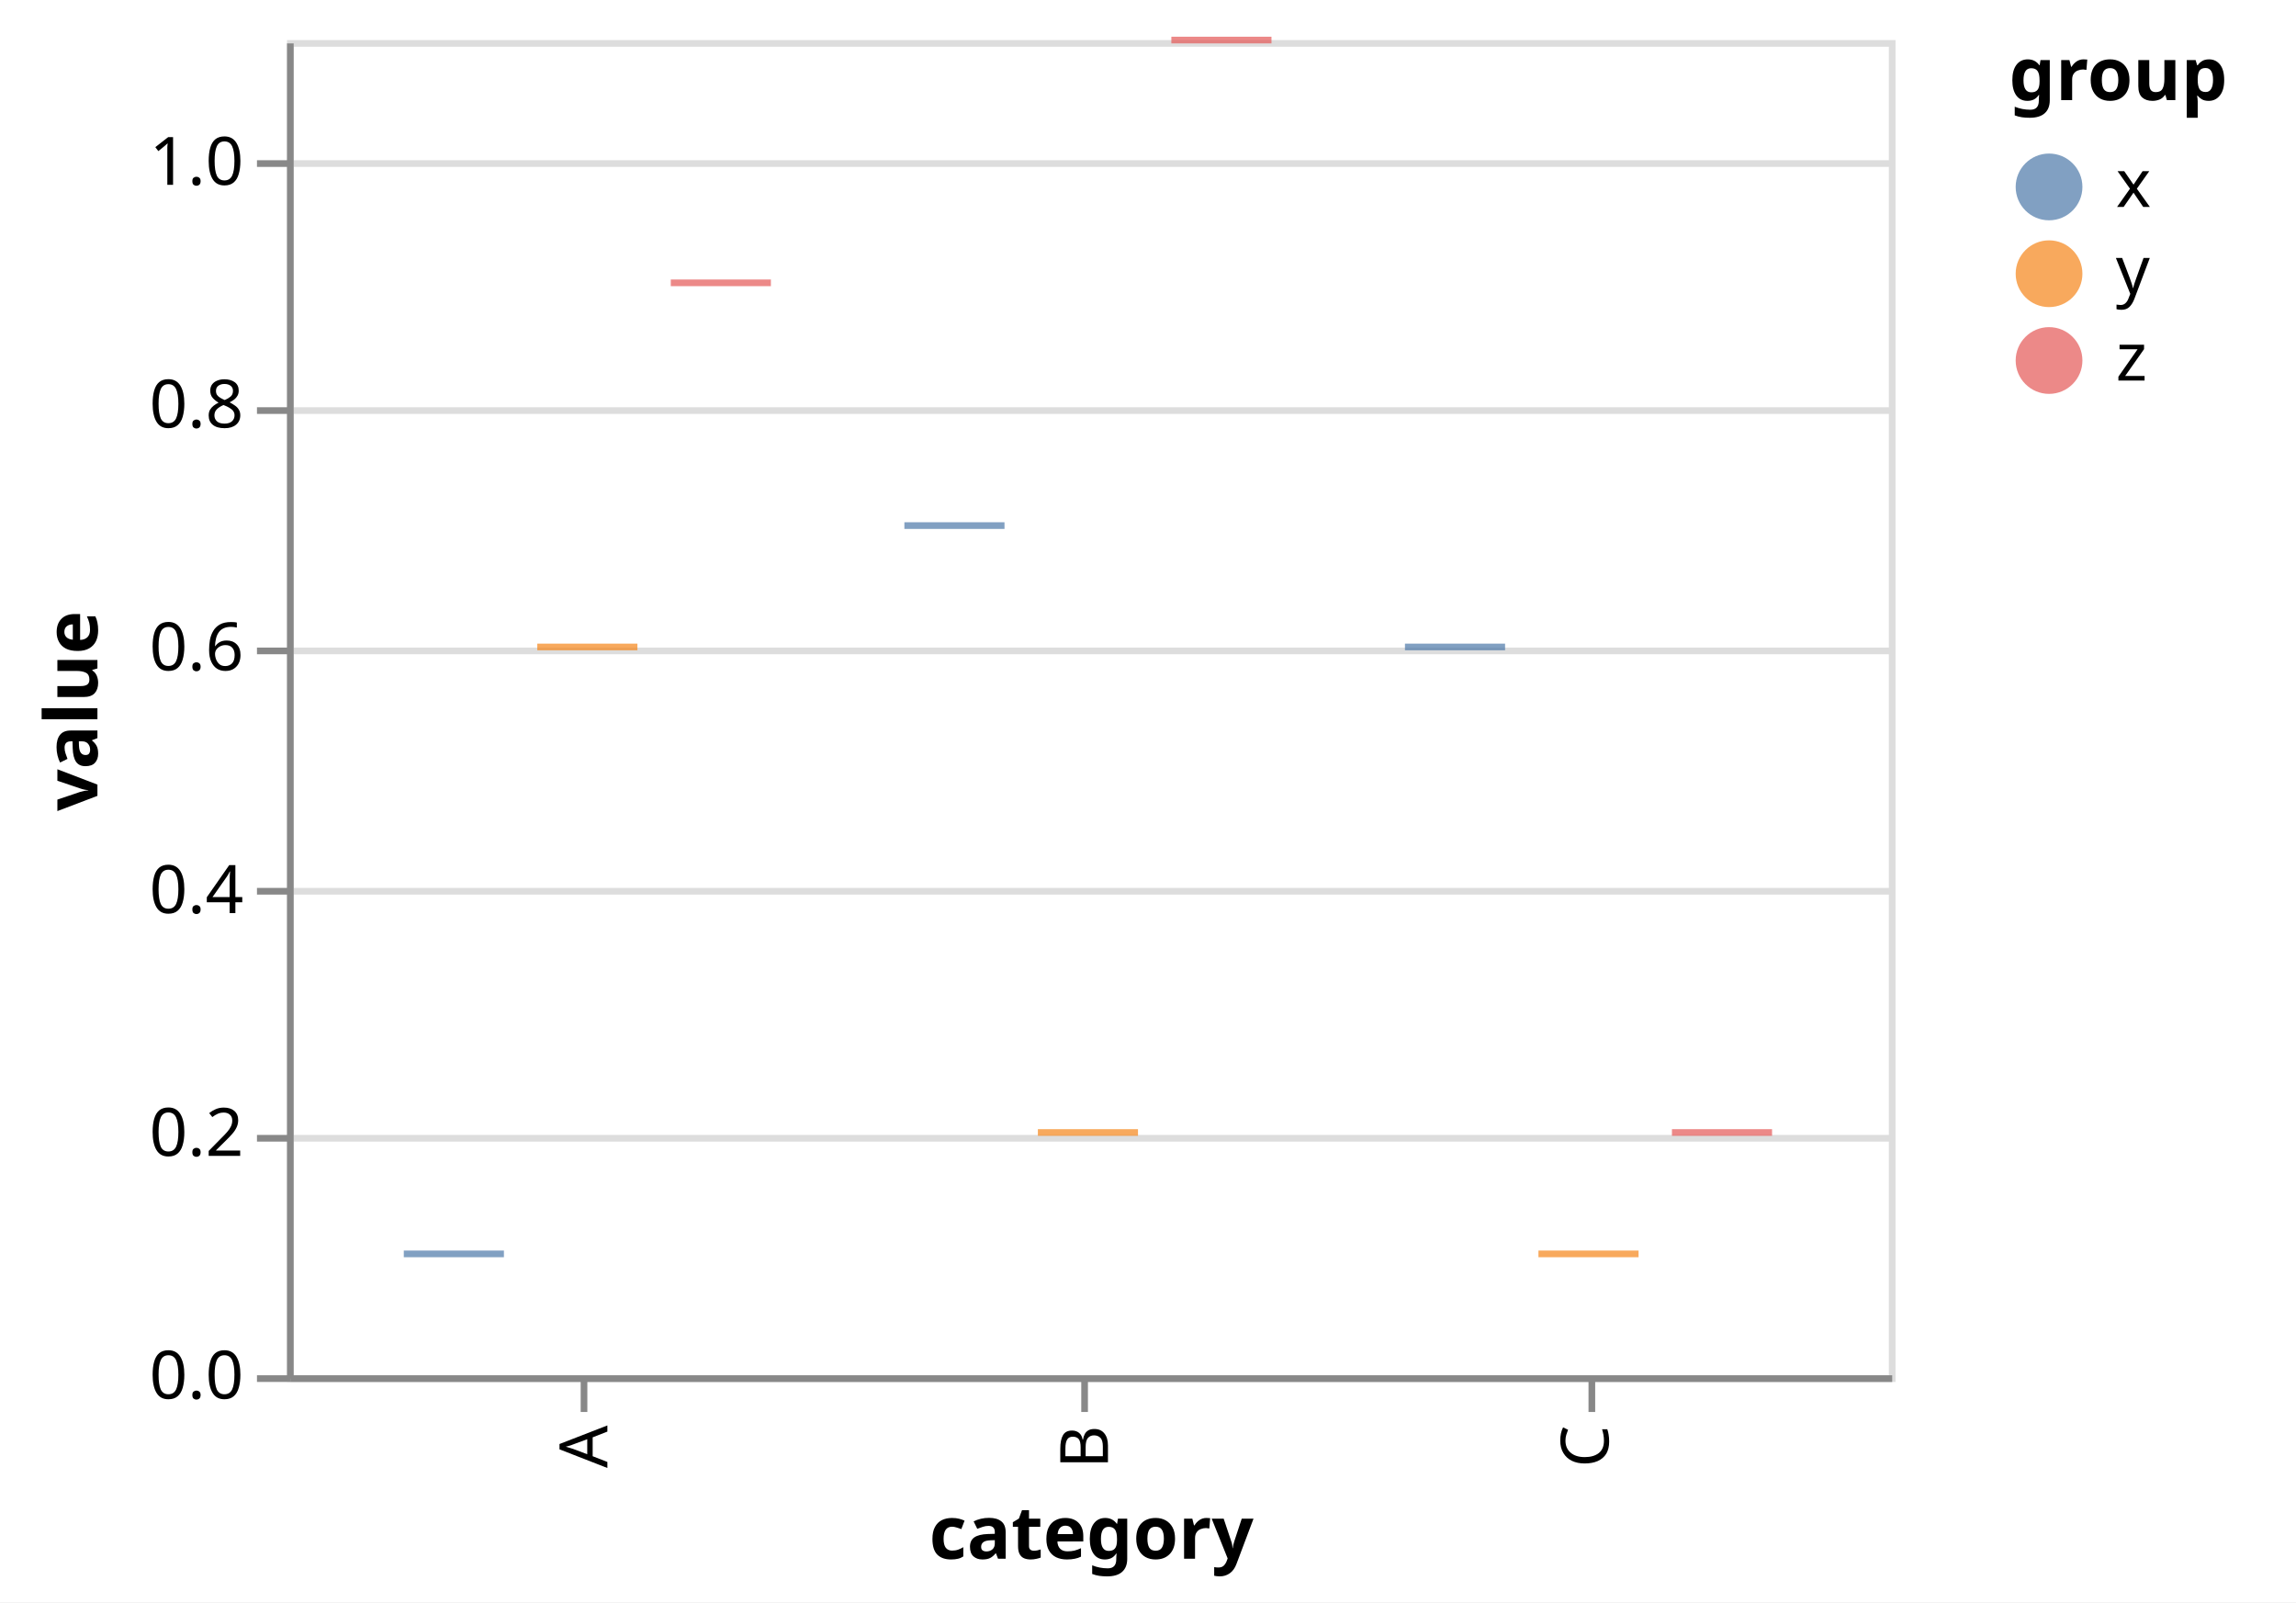
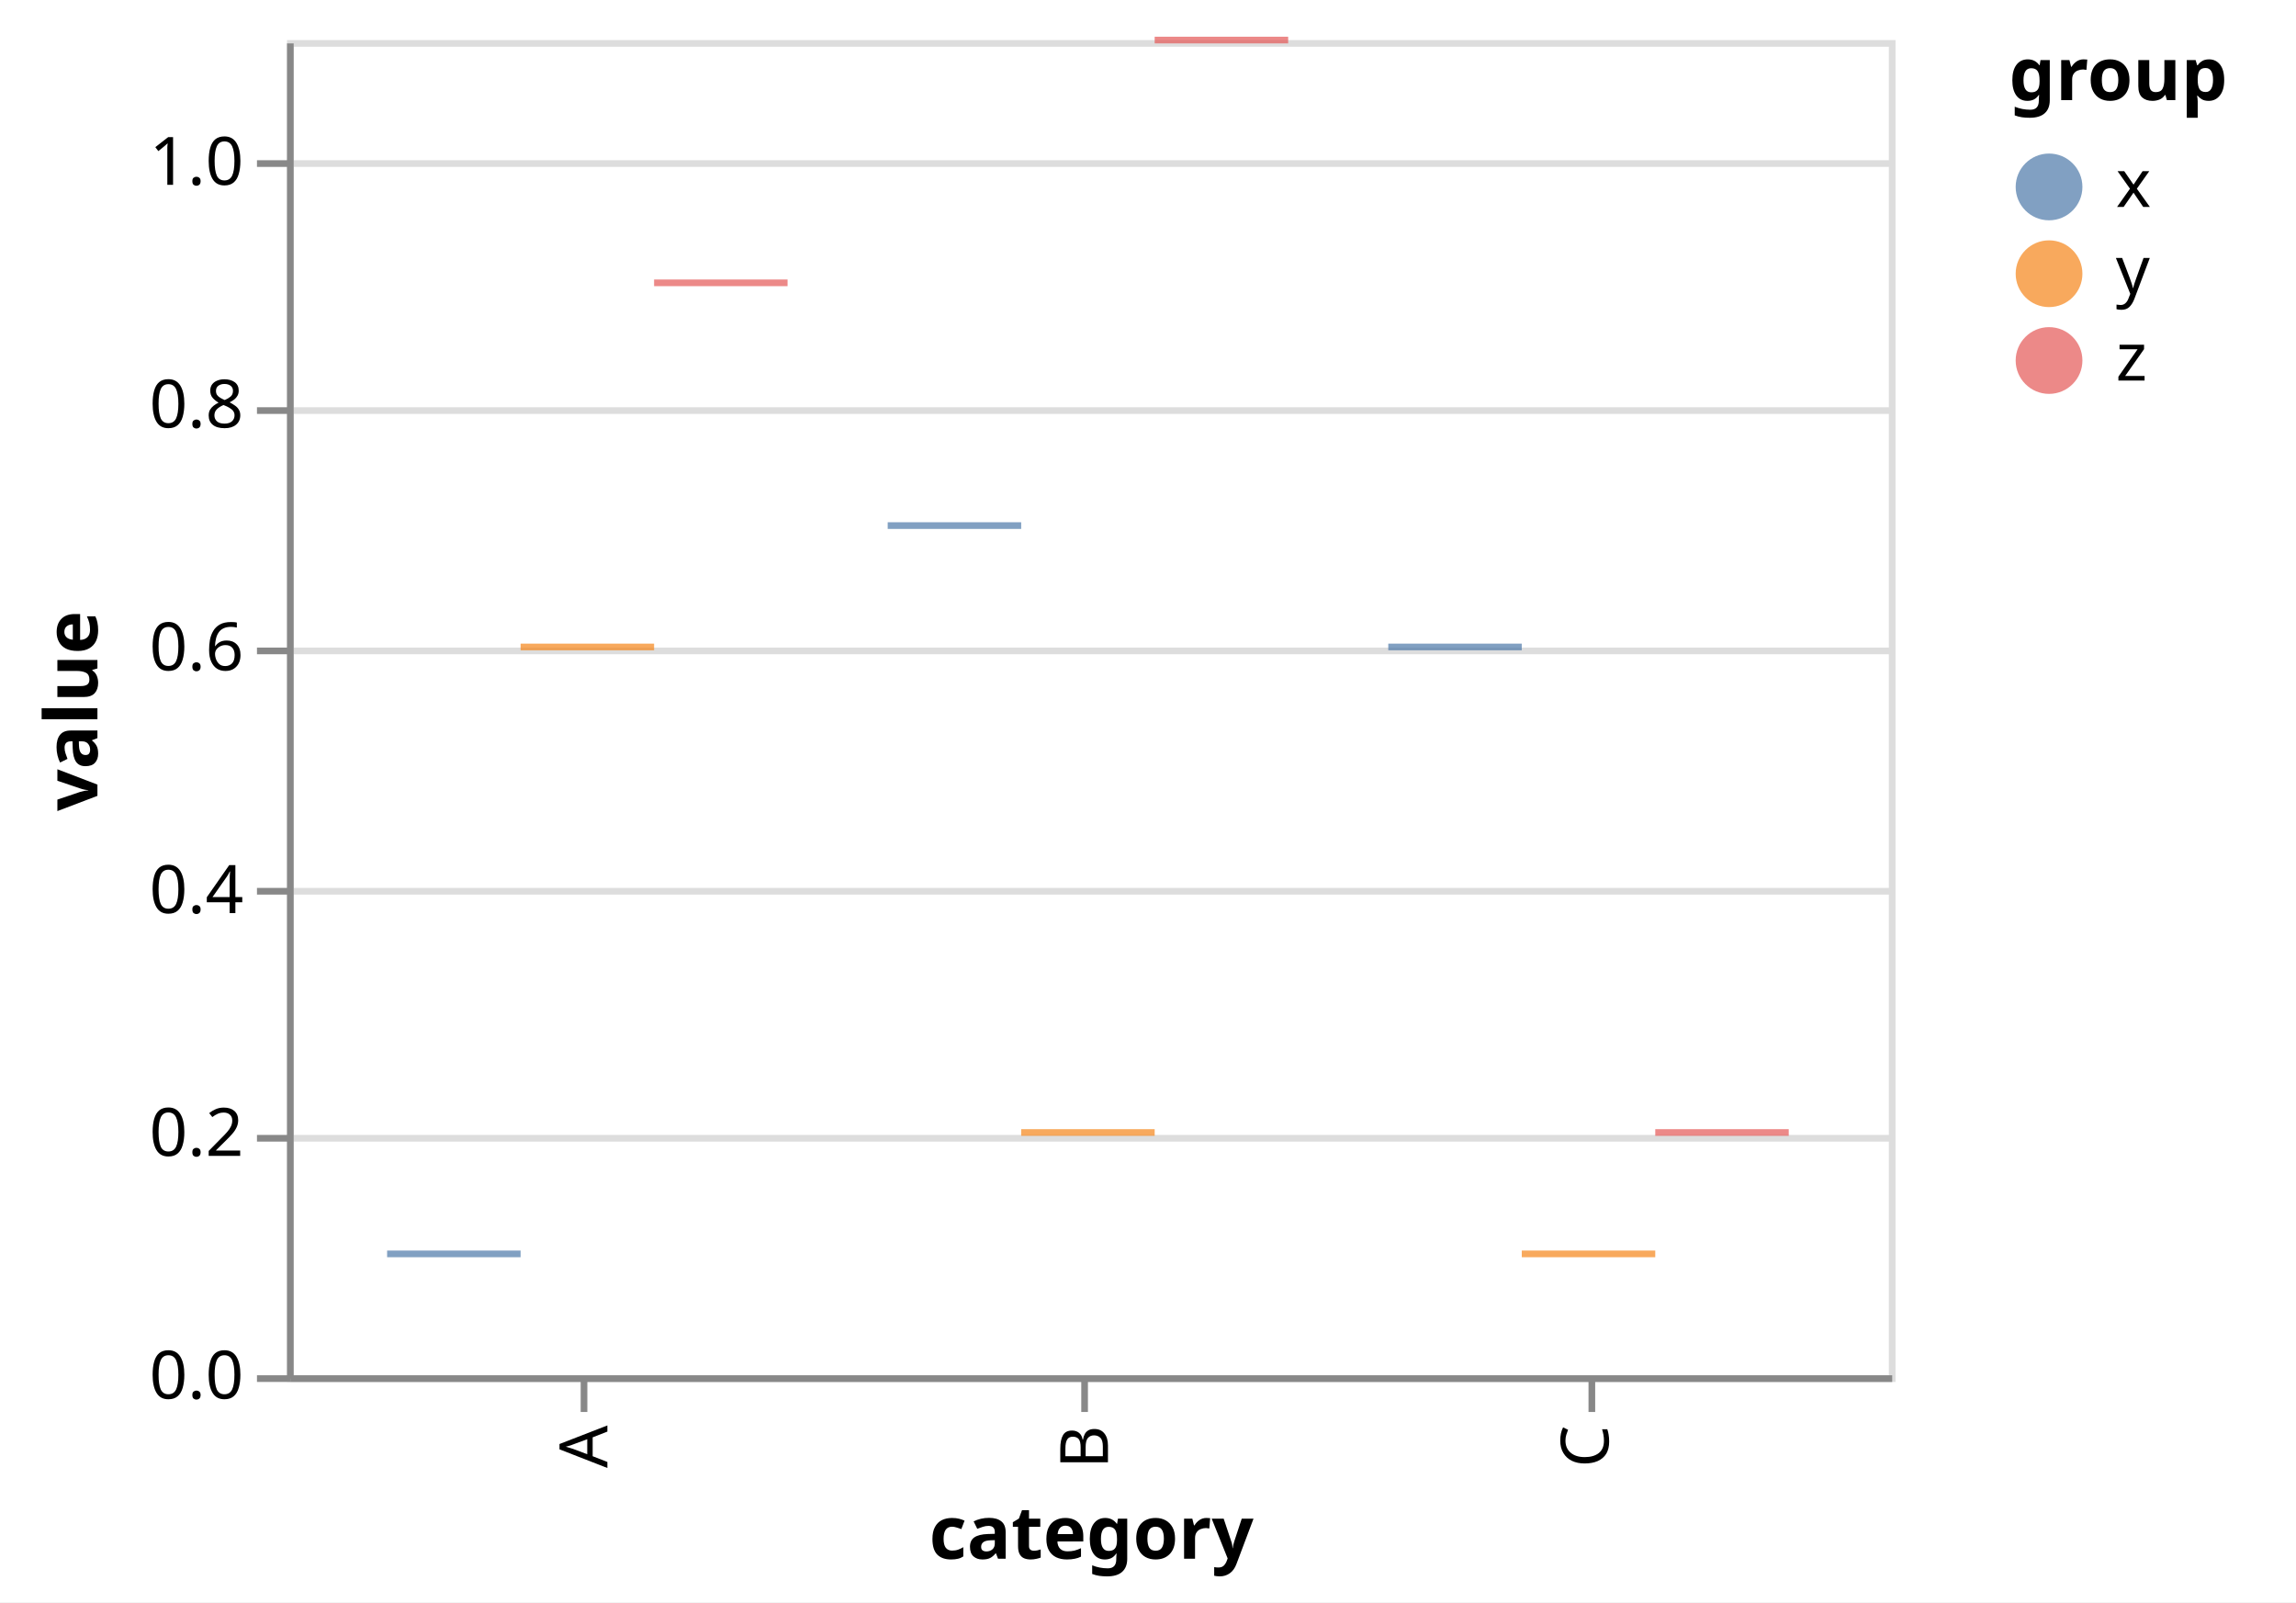
<svg xmlns="http://www.w3.org/2000/svg" version="1.1" class="marks" width="344" height="240" viewBox="0 0 344 240">
  <rect width="344" height="240" fill="white" />
  <g fill="none" stroke-miterlimit="10" transform="translate(43,6)">
    <g class="mark-group role-frame root" role="graphics-object" aria-roledescription="group mark container">
      <g transform="translate(0,0)">
        <path class="background" aria-hidden="true" d="M0.5,0.5h240v200h-240Z" stroke="#ddd" />
        <g>
          <g class="mark-group role-axis" aria-hidden="true">
            <g transform="translate(0.5,0.5)">
              <path class="background" aria-hidden="true" d="M0,0h0v0h0Z" pointer-events="none" />
              <g>
                <g class="mark-rule role-axis-grid" pointer-events="none">
                  <line transform="translate(0,200)" x2="240" y2="0" stroke="#ddd" stroke-width="1" opacity="1" />
                  <line transform="translate(0,164)" x2="240" y2="0" stroke="#ddd" stroke-width="1" opacity="1" />
                  <line transform="translate(0,127)" x2="240" y2="0" stroke="#ddd" stroke-width="1" opacity="1" />
                  <line transform="translate(0,91)" x2="240" y2="0" stroke="#ddd" stroke-width="1" opacity="1" />
                  <line transform="translate(0,55)" x2="240" y2="0" stroke="#ddd" stroke-width="1" opacity="1" />
                  <line transform="translate(0,18)" x2="240" y2="0" stroke="#ddd" stroke-width="1" opacity="1" />
                </g>
              </g>
              <path class="foreground" aria-hidden="true" d="" pointer-events="none" display="none" />
            </g>
          </g>
          <g class="mark-group role-axis" role="graphics-symbol" aria-roledescription="axis" aria-label="X-axis titled 'category' for a discrete scale with 3 values: A, B, C">
            <g transform="translate(0.5,200.5)">
              <path class="background" aria-hidden="true" d="M0,0h0v0h0Z" pointer-events="none" />
              <g>
                <g class="mark-rule role-axis-tick" pointer-events="none">
                  <line transform="translate(44,0)" x2="0" y2="5" stroke="#888" stroke-width="1" opacity="1" />
                  <line transform="translate(119,0)" x2="0" y2="5" stroke="#888" stroke-width="1" opacity="1" />
                  <line transform="translate(195,0)" x2="0" y2="5" stroke="#888" stroke-width="1" opacity="1" />
                </g>
                <g class="mark-text role-axis-label" pointer-events="none">
                  <text text-anchor="end" transform="translate(44.5,7) rotate(270) translate(0,3)" font-family="sans-serif" font-size="10px" fill="#000" opacity="1">A</text>
                  <text text-anchor="end" transform="translate(119.5,7) rotate(270) translate(0,3)" font-family="sans-serif" font-size="10px" fill="#000" opacity="1">B</text>
                  <text text-anchor="end" transform="translate(194.5,7) rotate(270) translate(0,3)" font-family="sans-serif" font-size="10px" fill="#000" opacity="1">C</text>
                </g>
                <g class="mark-rule role-axis-domain" pointer-events="none">
                  <line transform="translate(0,0)" x2="240" y2="0" stroke="#888" stroke-width="1" opacity="1" />
                </g>
                <g class="mark-text role-axis-title" pointer-events="none">
                  <text text-anchor="middle" transform="translate(120,26.98242)" font-family="sans-serif" font-size="11px" font-weight="bold" fill="#000" opacity="1">category</text>
                </g>
              </g>
              <path class="foreground" aria-hidden="true" d="" pointer-events="none" display="none" />
            </g>
          </g>
          <g class="mark-group role-axis" role="graphics-symbol" aria-roledescription="axis" aria-label="Y-axis titled 'value' for a linear scale with values from 0.0 to 1.1">
            <g transform="translate(0.5,0.5)">
              <path class="background" aria-hidden="true" d="M0,0h0v0h0Z" pointer-events="none" />
              <g>
                <g class="mark-rule role-axis-tick" pointer-events="none">
                  <line transform="translate(0,200)" x2="-5" y2="0" stroke="#888" stroke-width="1" opacity="1" />
                  <line transform="translate(0,164)" x2="-5" y2="0" stroke="#888" stroke-width="1" opacity="1" />
                  <line transform="translate(0,127)" x2="-5" y2="0" stroke="#888" stroke-width="1" opacity="1" />
                  <line transform="translate(0,91)" x2="-5" y2="0" stroke="#888" stroke-width="1" opacity="1" />
                  <line transform="translate(0,55)" x2="-5" y2="0" stroke="#888" stroke-width="1" opacity="1" />
                  <line transform="translate(0,18)" x2="-5" y2="0" stroke="#888" stroke-width="1" opacity="1" />
                </g>
                <g class="mark-text role-axis-label" pointer-events="none">
                  <text text-anchor="end" transform="translate(-7,203)" font-family="sans-serif" font-size="10px" fill="#000" opacity="1">0.0</text>
                  <text text-anchor="end" transform="translate(-7,166.6364)" font-family="sans-serif" font-size="10px" fill="#000" opacity="1">0.2</text>
                  <text text-anchor="end" transform="translate(-7,130.2727)" font-family="sans-serif" font-size="10px" fill="#000" opacity="1">0.4</text>
                  <text text-anchor="end" transform="translate(-7,93.90909)" font-family="sans-serif" font-size="10px" fill="#000" opacity="1">0.6</text>
                  <text text-anchor="end" transform="translate(-7,57.54545)" font-family="sans-serif" font-size="10px" fill="#000" opacity="1">0.8</text>
                  <text text-anchor="end" transform="translate(-7,21.18182)" font-family="sans-serif" font-size="10px" fill="#000" opacity="1">1.0</text>
                </g>
                <g class="mark-rule role-axis-domain" pointer-events="none">
                  <line transform="translate(0,200)" x2="0" y2="-200" stroke="#888" stroke-width="1" opacity="1" />
                </g>
                <g class="mark-text role-axis-title" pointer-events="none">
                  <text text-anchor="middle" transform="translate(-26.90332,100) rotate(-90) translate(0,-2)" font-family="sans-serif" font-size="11px" font-weight="bold" fill="#000" opacity="1">value</text>
                </g>
              </g>
              <path class="foreground" aria-hidden="true" d="" pointer-events="none" display="none" />
            </g>
          </g>
          <g class="mark-rect role-mark marks" role="graphics-object" aria-roledescription="rect mark container">
-             <path aria-label="category: A; value: 0.1; group: x" role="graphics-symbol" aria-roledescription="tick" d="M17.5,181.318h15v1h-15Z" fill="#4c78a8" opacity="0.7" />
-             <path aria-label="category: A; value: 0.6; group: y" role="graphics-symbol" aria-roledescription="tick" d="M37.5,90.409h15v1h-15Z" fill="#f58518" opacity="0.7" />
-             <path aria-label="category: A; value: 0.9; group: z" role="graphics-symbol" aria-roledescription="tick" d="M57.5,35.864h15v1h-15Z" fill="#e45756" opacity="0.7" />
-             <path aria-label="category: B; value: 0.7; group: x" role="graphics-symbol" aria-roledescription="tick" d="M92.5,72.227h15v1h-15Z" fill="#4c78a8" opacity="0.7" />
-             <path aria-label="category: B; value: 0.2; group: y" role="graphics-symbol" aria-roledescription="tick" d="M112.5,163.136h15v1h-15Z" fill="#f58518" opacity="0.7" />
-             <path aria-label="category: B; value: 1.1; group: z" role="graphics-symbol" aria-roledescription="tick" d="M132.5,-0.5h15v1h-15Z" fill="#e45756" opacity="0.7" />
-             <path aria-label="category: C; value: 0.6; group: x" role="graphics-symbol" aria-roledescription="tick" d="M167.5,90.409h15v1h-15Z" fill="#4c78a8" opacity="0.7" />
-             <path aria-label="category: C; value: 0.1; group: y" role="graphics-symbol" aria-roledescription="tick" d="M187.5,181.318h15v1h-15Z" fill="#f58518" opacity="0.7" />
-             <path aria-label="category: C; value: 0.2; group: z" role="graphics-symbol" aria-roledescription="tick" d="M207.5,163.136h15v1h-15Z" fill="#e45756" opacity="0.7" />
+             <path aria-label="category: A; value: 0.1; group: x" role="graphics-symbol" aria-roledescription="tick" d="M15,181.318h20v1h-20Z" fill="#4c78a8" opacity="0.7" />
+             <path aria-label="category: A; value: 0.6; group: y" role="graphics-symbol" aria-roledescription="tick" d="M35,90.409h20v1h-20Z" fill="#f58518" opacity="0.7" />
+             <path aria-label="category: A; value: 0.9; group: z" role="graphics-symbol" aria-roledescription="tick" d="M55,35.864h20v1h-20Z" fill="#e45756" opacity="0.7" />
+             <path aria-label="category: B; value: 0.7; group: x" role="graphics-symbol" aria-roledescription="tick" d="M90,72.227h20v1h-20Z" fill="#4c78a8" opacity="0.7" />
+             <path aria-label="category: B; value: 0.2; group: y" role="graphics-symbol" aria-roledescription="tick" d="M110,163.136h20v1h-20Z" fill="#f58518" opacity="0.7" />
+             <path aria-label="category: B; value: 1.1; group: z" role="graphics-symbol" aria-roledescription="tick" d="M130,-0.5h20v1h-20Z" fill="#e45756" opacity="0.7" />
+             <path aria-label="category: C; value: 0.6; group: x" role="graphics-symbol" aria-roledescription="tick" d="M165,90.409h20v1h-20Z" fill="#4c78a8" opacity="0.7" />
+             <path aria-label="category: C; value: 0.1; group: y" role="graphics-symbol" aria-roledescription="tick" d="M185,181.318h20v1h-20Z" fill="#f58518" opacity="0.7" />
+             <path aria-label="category: C; value: 0.2; group: z" role="graphics-symbol" aria-roledescription="tick" d="M205,163.136h20v1h-20Z" fill="#e45756" opacity="0.7" />
          </g>
          <g class="mark-group role-legend" role="graphics-symbol" aria-roledescription="legend" aria-label="Symbol legend titled 'group' for fill color with 3 values: x, y, z">
            <g transform="translate(258,0)">
              <path class="background" aria-hidden="true" d="M0,0h37v53h-37Z" pointer-events="none" />
              <g>
                <g class="mark-group role-legend-entry">
                  <g transform="translate(0,16)">
                    <path class="background" aria-hidden="true" d="M0,0h0v0h0Z" pointer-events="none" />
                    <g>
                      <g class="mark-group role-scope" role="graphics-object" aria-roledescription="group mark container">
                        <g transform="translate(0,0)">
                          <path class="background" aria-hidden="true" d="M0,0h21.918v11h-21.918Z" pointer-events="none" opacity="1" />
                          <g>
                            <g class="mark-symbol role-legend-symbol" pointer-events="none">
                              <path transform="translate(6,6)" d="M5,0A5,5,0,1,1,-5,0A5,5,0,1,1,5,0" fill="#4c78a8" stroke-width="1.5" opacity="0.7" />
                            </g>
                            <g class="mark-text role-legend-label" pointer-events="none">
                              <text text-anchor="start" transform="translate(16,9)" font-family="sans-serif" font-size="10px" fill="#000" opacity="1">x</text>
                            </g>
                          </g>
                          <path class="foreground" aria-hidden="true" d="" pointer-events="none" display="none" />
                        </g>
                        <g transform="translate(0,13)">
                          <path class="background" aria-hidden="true" d="M0,0h21.918v11h-21.918Z" pointer-events="none" opacity="1" />
                          <g>
                            <g class="mark-symbol role-legend-symbol" pointer-events="none">
                              <path transform="translate(6,6)" d="M5,0A5,5,0,1,1,-5,0A5,5,0,1,1,5,0" fill="#f58518" stroke-width="1.5" opacity="0.7" />
                            </g>
                            <g class="mark-text role-legend-label" pointer-events="none">
                              <text text-anchor="start" transform="translate(16,9)" font-family="sans-serif" font-size="10px" fill="#000" opacity="1">y</text>
                            </g>
                          </g>
                          <path class="foreground" aria-hidden="true" d="" pointer-events="none" display="none" />
                        </g>
                        <g transform="translate(0,26)">
                          <path class="background" aria-hidden="true" d="M0,0h21.918v11h-21.918Z" pointer-events="none" opacity="1" />
                          <g>
                            <g class="mark-symbol role-legend-symbol" pointer-events="none">
                              <path transform="translate(6,6)" d="M5,0A5,5,0,1,1,-5,0A5,5,0,1,1,5,0" fill="#e45756" stroke-width="1.5" opacity="0.7" />
                            </g>
                            <g class="mark-text role-legend-label" pointer-events="none">
                              <text text-anchor="start" transform="translate(16,9)" font-family="sans-serif" font-size="10px" fill="#000" opacity="1">z</text>
                            </g>
                          </g>
                          <path class="foreground" aria-hidden="true" d="" pointer-events="none" display="none" />
                        </g>
                      </g>
                    </g>
                    <path class="foreground" aria-hidden="true" d="" pointer-events="none" display="none" />
                  </g>
                </g>
                <g class="mark-text role-legend-title" pointer-events="none">
                  <text text-anchor="start" transform="translate(0,9)" font-family="sans-serif" font-size="11px" font-weight="bold" fill="#000" opacity="1">group</text>
                </g>
              </g>
              <path class="foreground" aria-hidden="true" d="" pointer-events="none" display="none" />
            </g>
          </g>
        </g>
        <path class="foreground" aria-hidden="true" d="" display="none" />
      </g>
    </g>
  </g>
</svg>
